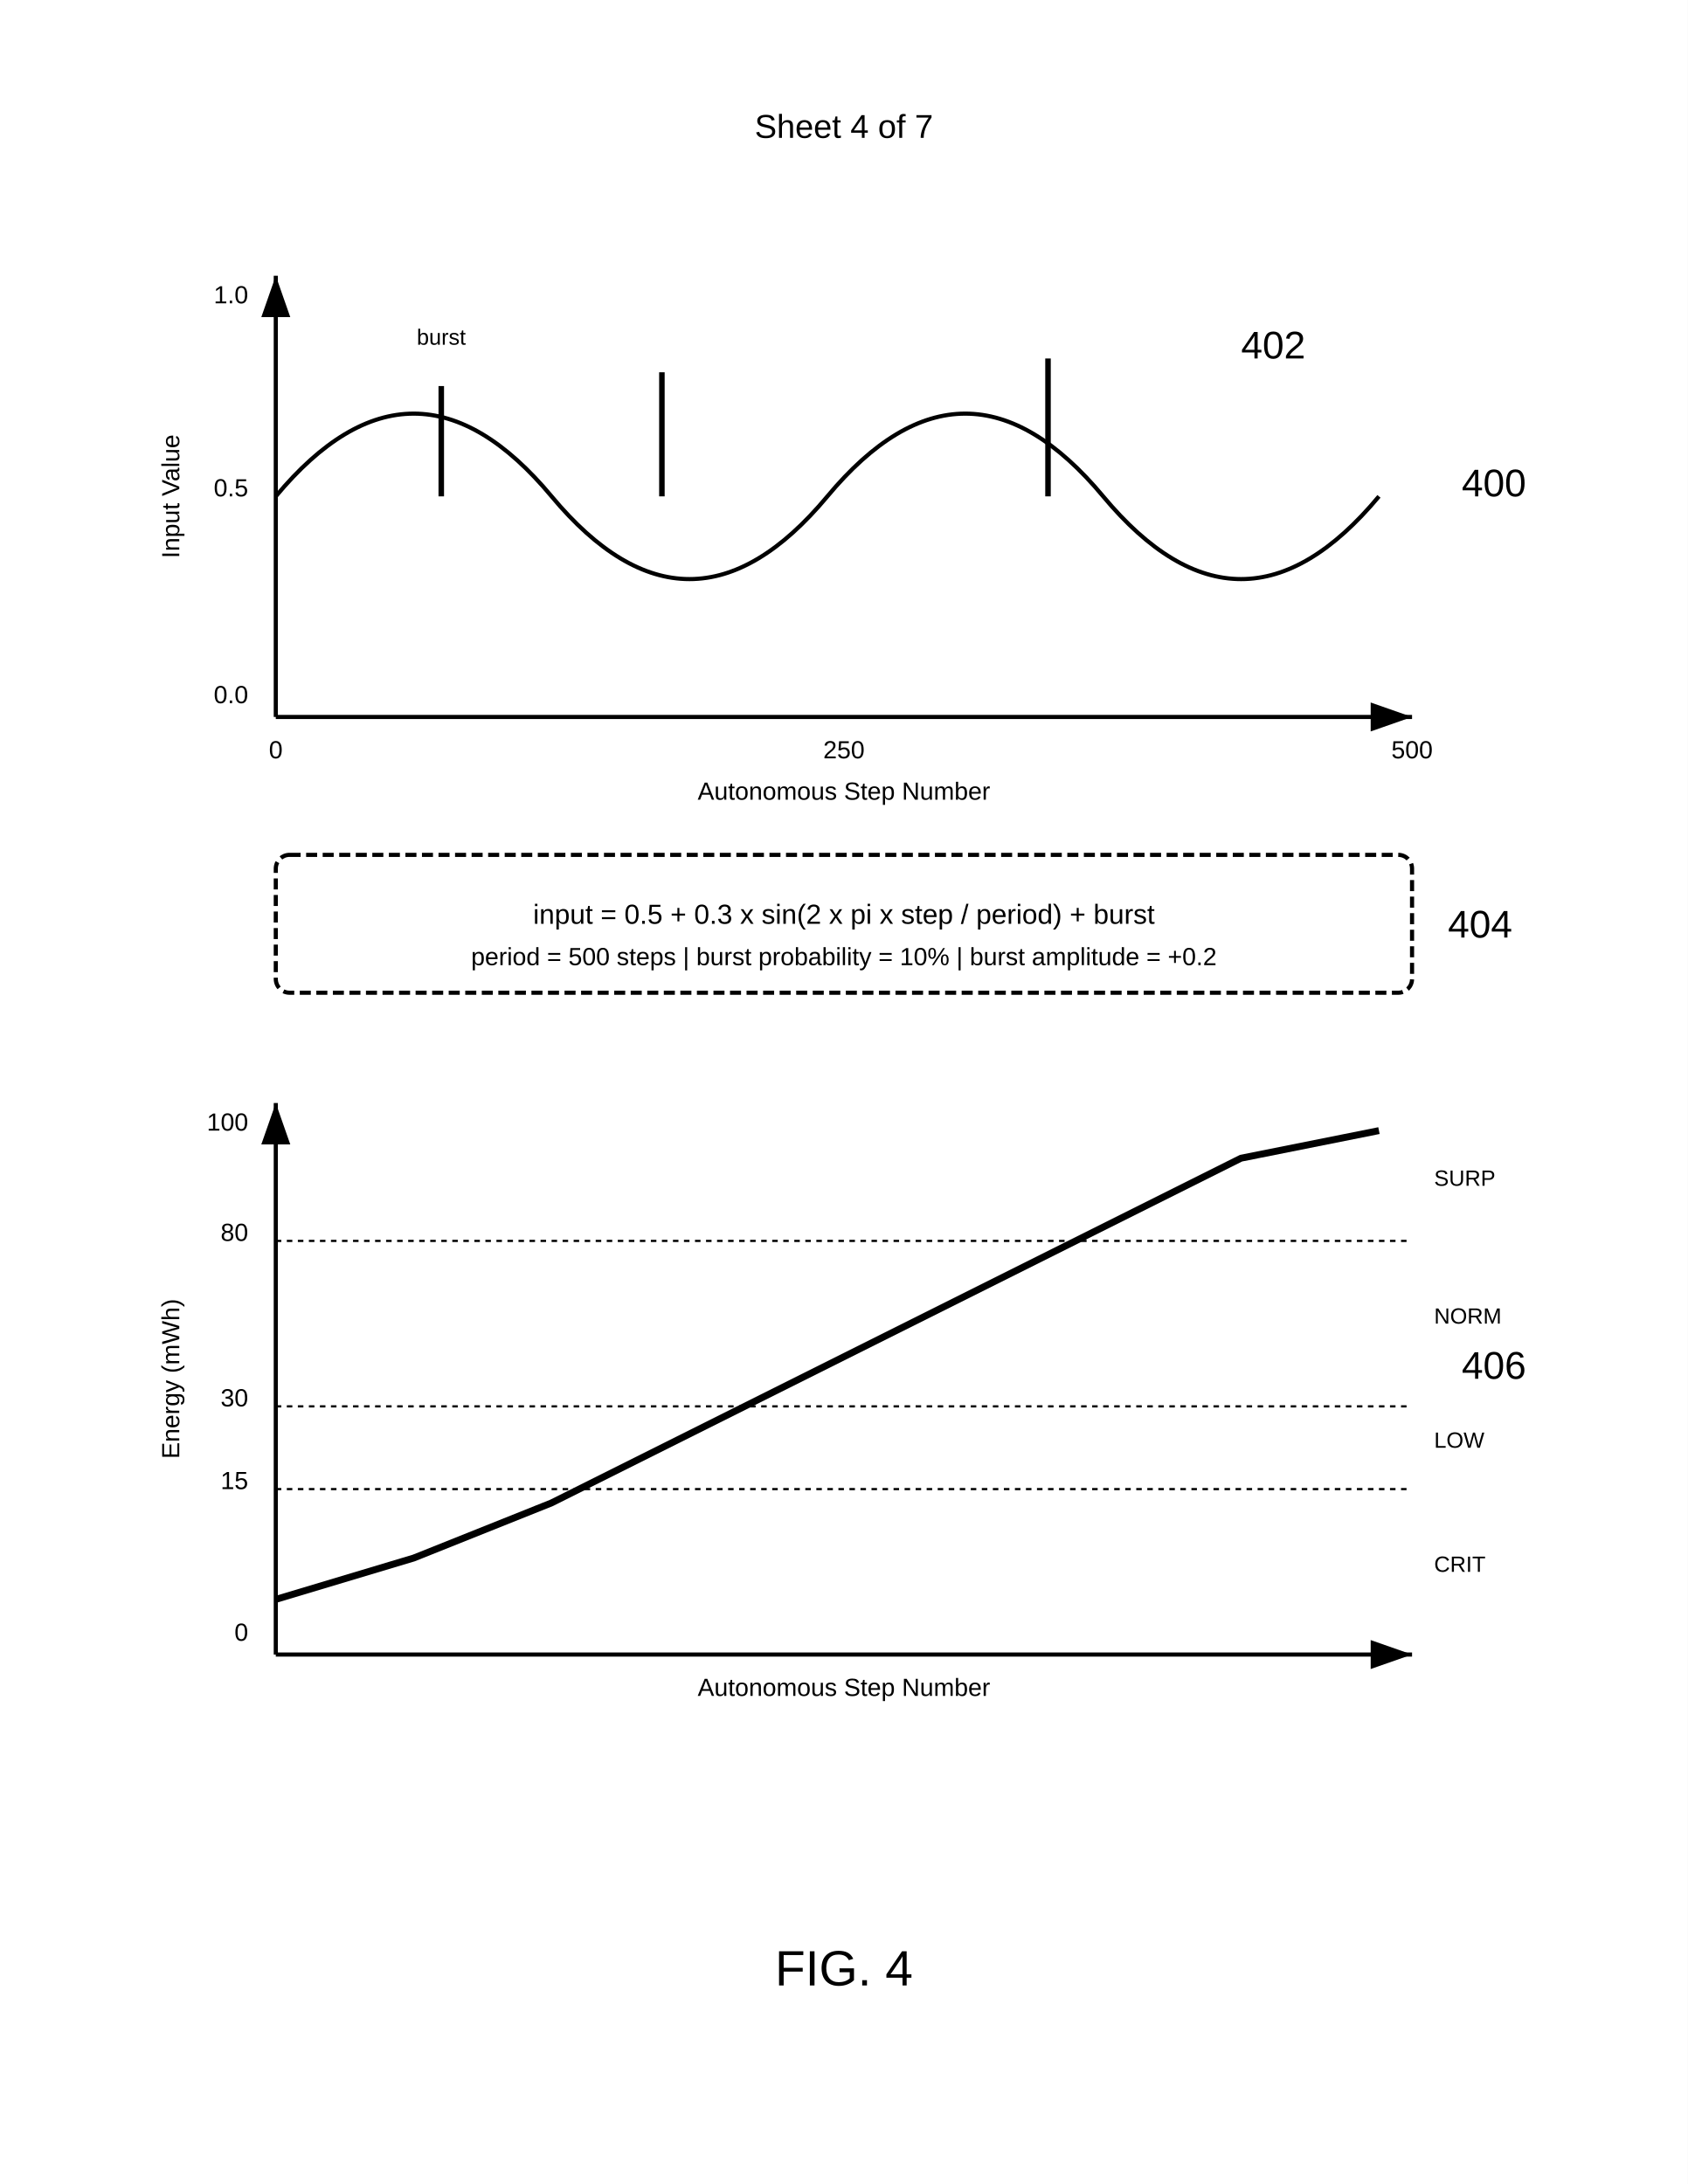
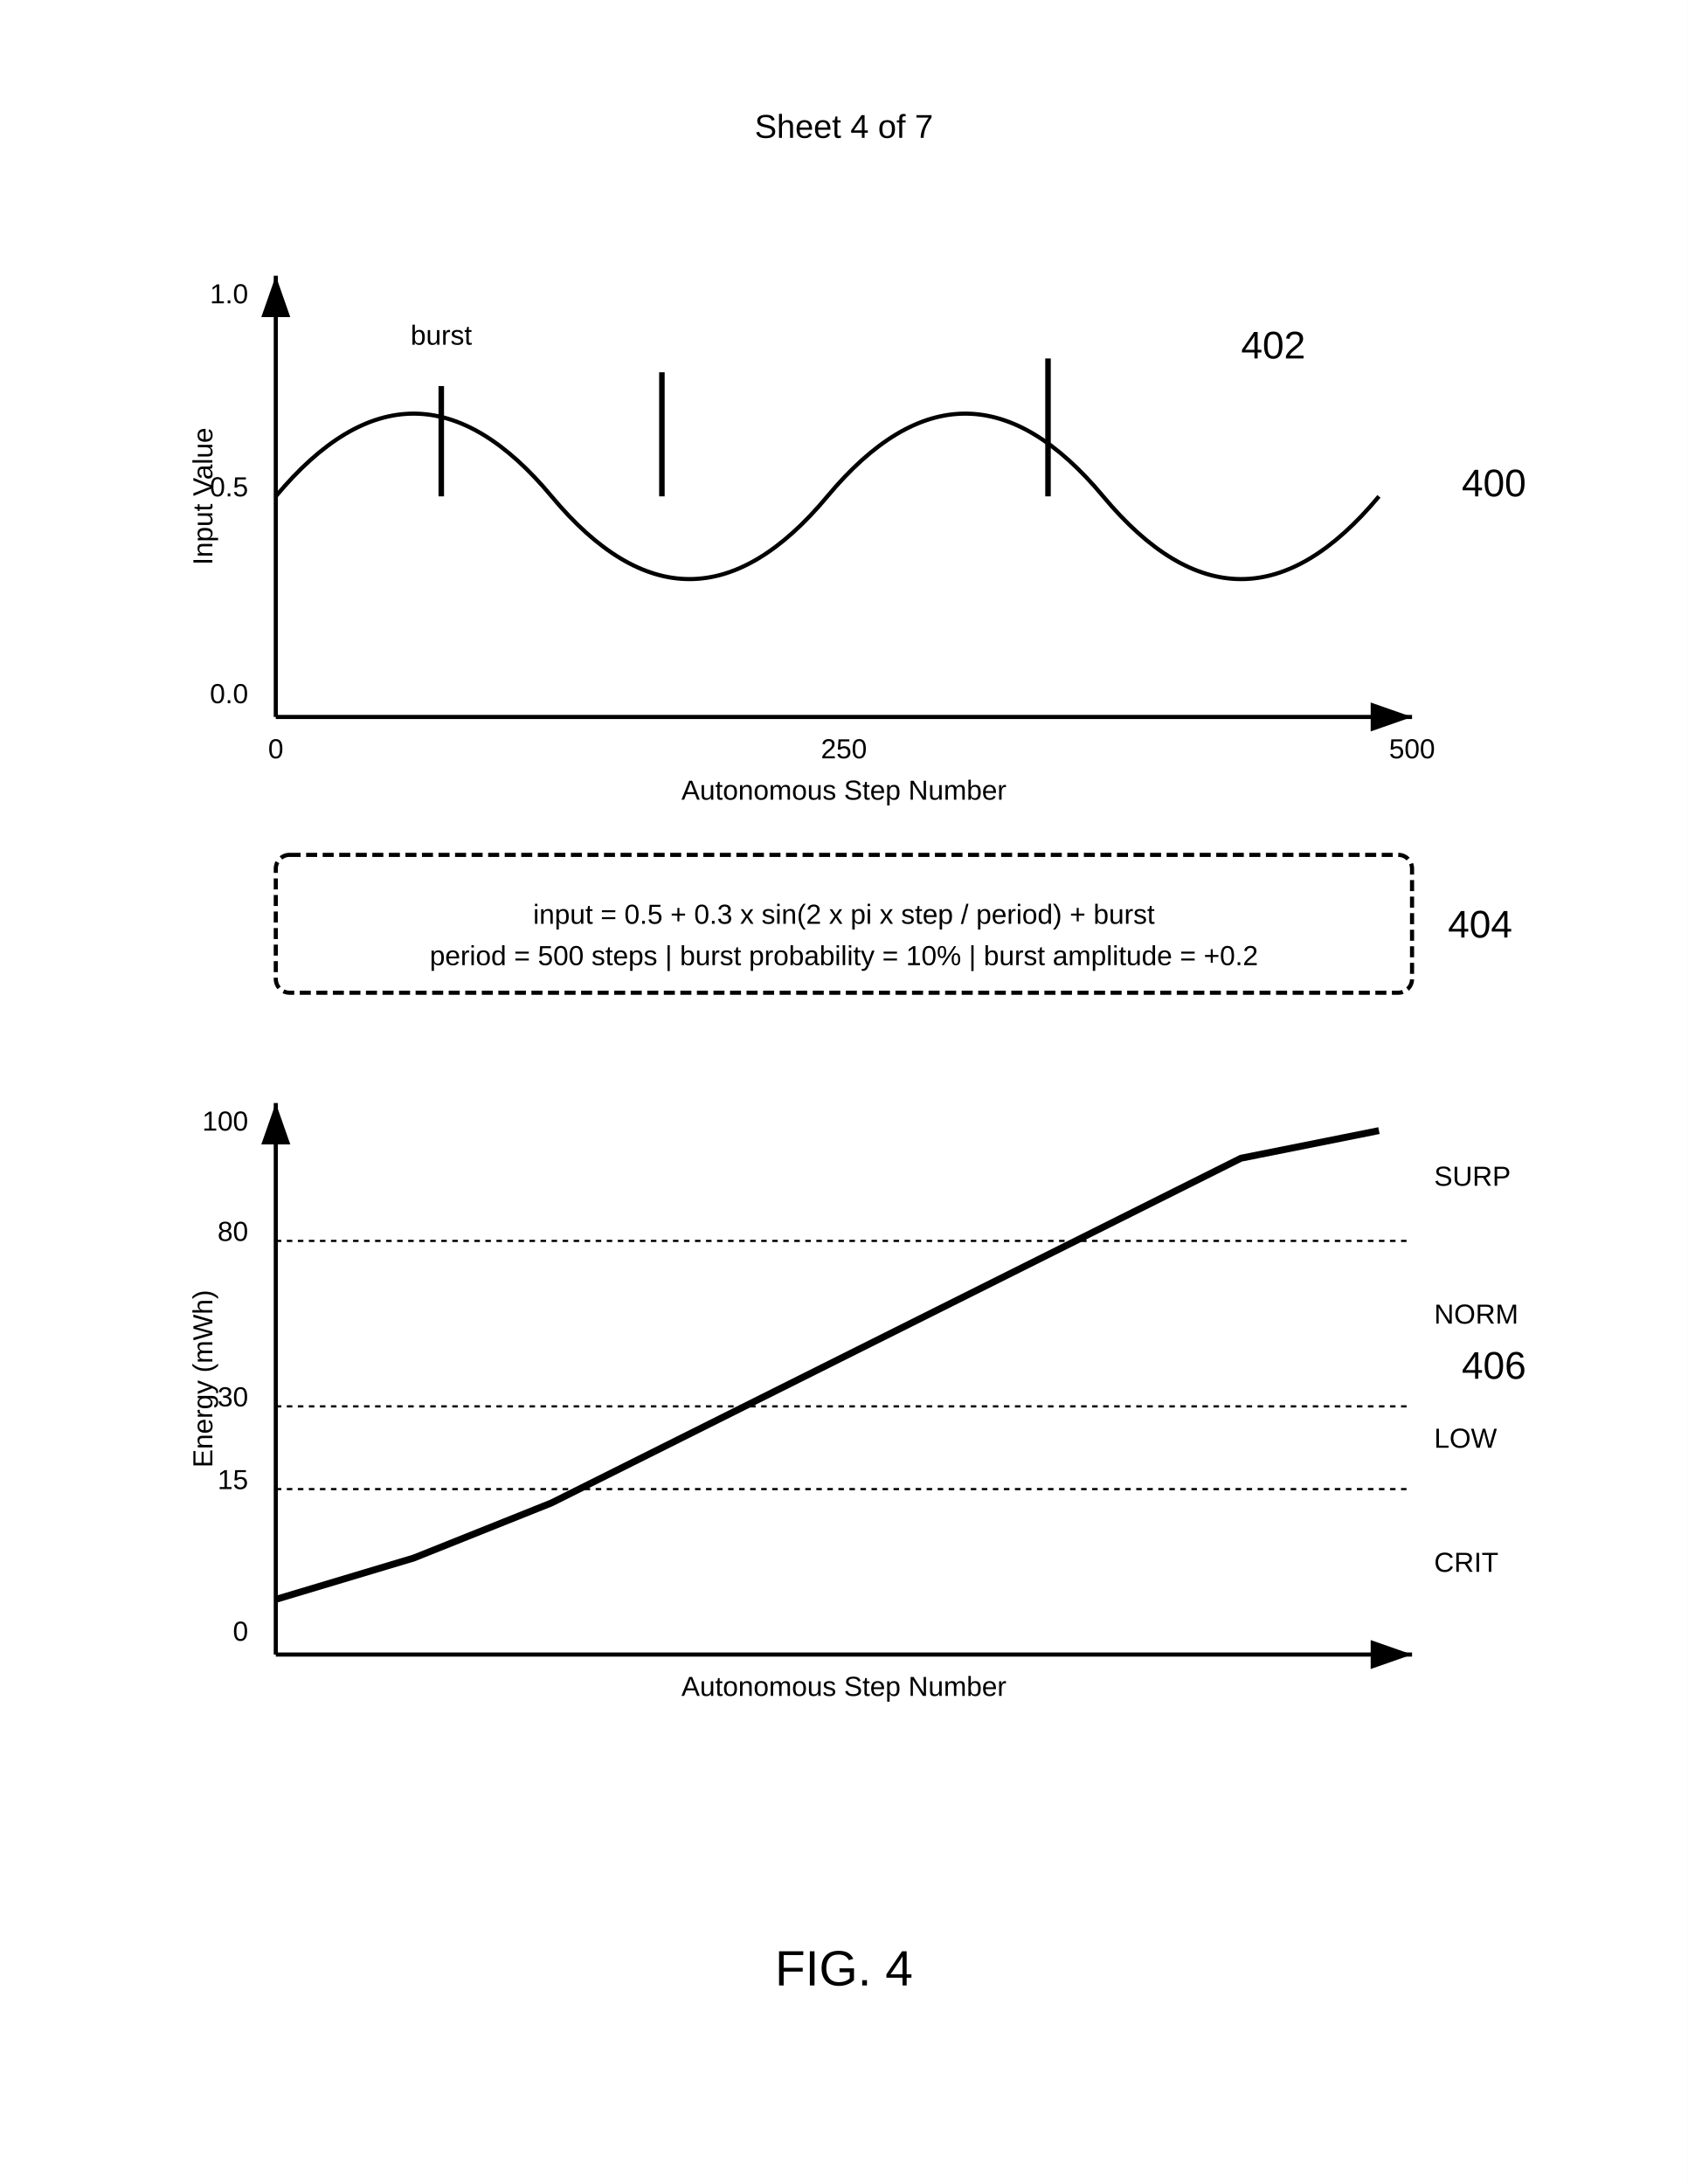
<svg xmlns="http://www.w3.org/2000/svg" width="612" height="792" viewBox="0 0 612 792">
  <rect width="100%" height="100%" fill="#fff" />
  <text x="306" y="50" font-family="Arial" font-size="12" text-anchor="middle" fill="#000">Sheet 4 of 7</text>
  <g transform="translate(100,100)">
    <path d="M0 160V0" stroke="#000" stroke-width="1.5" marker-end="url(#arrow)" />
    <path d="M0 160h412" stroke="#000" stroke-width="1.5" marker-end="url(#arrow)" />
-     <text x="-10" y="10" font-family="Arial" font-size="9" text-anchor="end" fill="#000">1.0</text>
-     <text x="-10" y="80" font-family="Arial" font-size="9" text-anchor="end" fill="#000">0.5</text>
-     <text x="-10" y="155" font-family="Arial" font-size="9" text-anchor="end" fill="#000">0.0</text>
-     <text x="-35" y="80" font-family="Arial" font-size="9" text-anchor="middle" transform="rotate(-90 -35 80)" fill="#000">Input Value</text>
-     <text x="0" y="175" font-family="Arial" font-size="9" text-anchor="middle" fill="#000">0</text>
-     <text x="206" y="175" font-family="Arial" font-size="9" text-anchor="middle" fill="#000">250</text>
-     <text x="412" y="175" font-family="Arial" font-size="9" text-anchor="middle" fill="#000">500</text>
-     <text x="206" y="190" font-family="Arial" font-size="9" text-anchor="middle" fill="#000">Autonomous Step Number</text>
+     <text x="-10" y="10" font-family="Arial" font-size="10" text-anchor="end" fill="#000">1.0</text>
+     <text x="-10" y="80" font-family="Arial" font-size="10" text-anchor="end" fill="#000">0.5</text>
+     <text x="-10" y="155" font-family="Arial" font-size="10" text-anchor="end" fill="#000">0.0</text>
+     <text x="-23" y="80" font-family="Arial" font-size="10" text-anchor="middle" transform="rotate(-90 -23 80)" fill="#000">Input Value</text>
+     <text x="0" y="175" font-family="Arial" font-size="10" text-anchor="middle" fill="#000">0</text>
+     <text x="206" y="175" font-family="Arial" font-size="10" text-anchor="middle" fill="#000">250</text>
+     <text x="412" y="175" font-family="Arial" font-size="10" text-anchor="middle" fill="#000">500</text>
+     <text x="206" y="190" font-family="Arial" font-size="10" text-anchor="middle" fill="#000">Autonomous Step Number</text>
    <path d="M0 80 Q 50 20, 100 80 T 200 80 T 300 80 T 400 80" fill="none" stroke="#000" stroke-width="1.5" />
    <path d="M60 80v-40" stroke="#000" stroke-width="2" />
    <path d="M140 80v-45" stroke="#000" stroke-width="2" />
    <path d="M280 80v-50" stroke="#000" stroke-width="2" />
-     <text x="60" y="25" font-family="Arial" font-size="8" text-anchor="middle" fill="#000">burst</text>
+     <text x="60" y="25" font-family="Arial" font-size="10" text-anchor="middle" fill="#000">burst</text>
    <text x="350" y="30" font-family="Arial" font-size="14" font-weight="normal" fill="#000">402</text>
    <text x="430" y="80" font-family="Arial" font-size="14" font-weight="normal" fill="#000">400</text>
  </g>
  <rect x="100" y="310" width="412" height="50" rx="5" fill="none" stroke="#000" stroke-width="1.5" stroke-dasharray="4,2" />
  <text x="306" y="335" font-family="Arial" font-size="10" text-anchor="middle" fill="#000">input = 0.5 + 0.3 x sin(2 x pi x step / period) + burst</text>
-   <text x="306" y="350" font-family="Arial" font-size="9" text-anchor="middle" fill="#000">period = 500 steps | burst probability = 10% | burst amplitude = +0.2</text>
+   <text x="306" y="350" font-family="Arial" font-size="10" text-anchor="middle" fill="#000">period = 500 steps | burst probability = 10% | burst amplitude = +0.2</text>
  <text x="525" y="340" font-family="Arial" font-size="14" font-weight="normal" fill="#000">404</text>
  <g transform="translate(100,400)">
    <path d="M0 200V0" stroke="#000" stroke-width="1.5" marker-end="url(#arrow)" />
    <path d="M0 200h412" stroke="#000" stroke-width="1.5" marker-end="url(#arrow)" />
-     <text x="-10" y="10" font-family="Arial" font-size="9" text-anchor="end" fill="#000">100</text>
-     <text x="-10" y="50" font-family="Arial" font-size="9" text-anchor="end" fill="#000">80</text>
-     <text x="-10" y="110" font-family="Arial" font-size="9" text-anchor="end" fill="#000">30</text>
-     <text x="-10" y="140" font-family="Arial" font-size="9" text-anchor="end" fill="#000">15</text>
-     <text x="-10" y="195" font-family="Arial" font-size="9" text-anchor="end" fill="#000">0</text>
-     <text x="-35" y="100" font-family="Arial" font-size="9" text-anchor="middle" transform="rotate(-90 -35 100)" fill="#000">Energy (mWh)</text>
-     <text x="206" y="215" font-family="Arial" font-size="9" text-anchor="middle" fill="#000">Autonomous Step Number</text>
+     <text x="-10" y="10" font-family="Arial" font-size="10" text-anchor="end" fill="#000">100</text>
+     <text x="-10" y="50" font-family="Arial" font-size="10" text-anchor="end" fill="#000">80</text>
+     <text x="-10" y="110" font-family="Arial" font-size="10" text-anchor="end" fill="#000">30</text>
+     <text x="-10" y="140" font-family="Arial" font-size="10" text-anchor="end" fill="#000">15</text>
+     <text x="-10" y="195" font-family="Arial" font-size="10" text-anchor="end" fill="#000">0</text>
+     <text x="-23" y="100" font-family="Arial" font-size="10" text-anchor="middle" transform="rotate(-90 -23 100)" fill="#000">Energy (mWh)</text>
+     <text x="206" y="215" font-family="Arial" font-size="10" text-anchor="middle" fill="#000">Autonomous Step Number</text>
    <path d="M0 140h412" stroke="#000" stroke-width="0.8" stroke-dasharray="2,2" />
    <path d="M0 110h412" stroke="#000" stroke-width="0.8" stroke-dasharray="2,2" />
    <path d="M0 50h412" stroke="#000" stroke-width="0.8" stroke-dasharray="2,2" />
-     <text x="420" y="170" font-family="Arial" font-size="8" fill="#000">CRIT</text>
-     <text x="420" y="125" font-family="Arial" font-size="8" fill="#000">LOW</text>
-     <text x="420" y="80" font-family="Arial" font-size="8" fill="#000">NORM</text>
-     <text x="420" y="30" font-family="Arial" font-size="8" fill="#000">SURP</text>
+     <text x="420" y="170" font-family="Arial" font-size="10" fill="#000">CRIT</text>
+     <text x="420" y="125" font-family="Arial" font-size="10" fill="#000">LOW</text>
+     <text x="420" y="80" font-family="Arial" font-size="10" fill="#000">NORM</text>
+     <text x="420" y="30" font-family="Arial" font-size="10" fill="#000">SURP</text>
    <path d="M0 180 L 50 165 L 100 145 L 150 120 L 200 95 L 250 70 L 300 45 L 350 20 L 400 10" fill="none" stroke="#000" stroke-width="2.5" />
    <text x="430" y="100" font-family="Arial" font-size="14" font-weight="normal" fill="#000">406</text>
  </g>
  <defs>
    <marker id="arrow" markerWidth="10" markerHeight="7" refX="10" refY="3.5" orient="auto">
      <polygon points="0 0, 10 3.5, 0 7" fill="#000" />
    </marker>
  </defs>
  <text x="306" y="720" font-family="Arial" font-size="18" font-weight="normal" text-anchor="middle" fill="#000">FIG. 4</text>
</svg>
